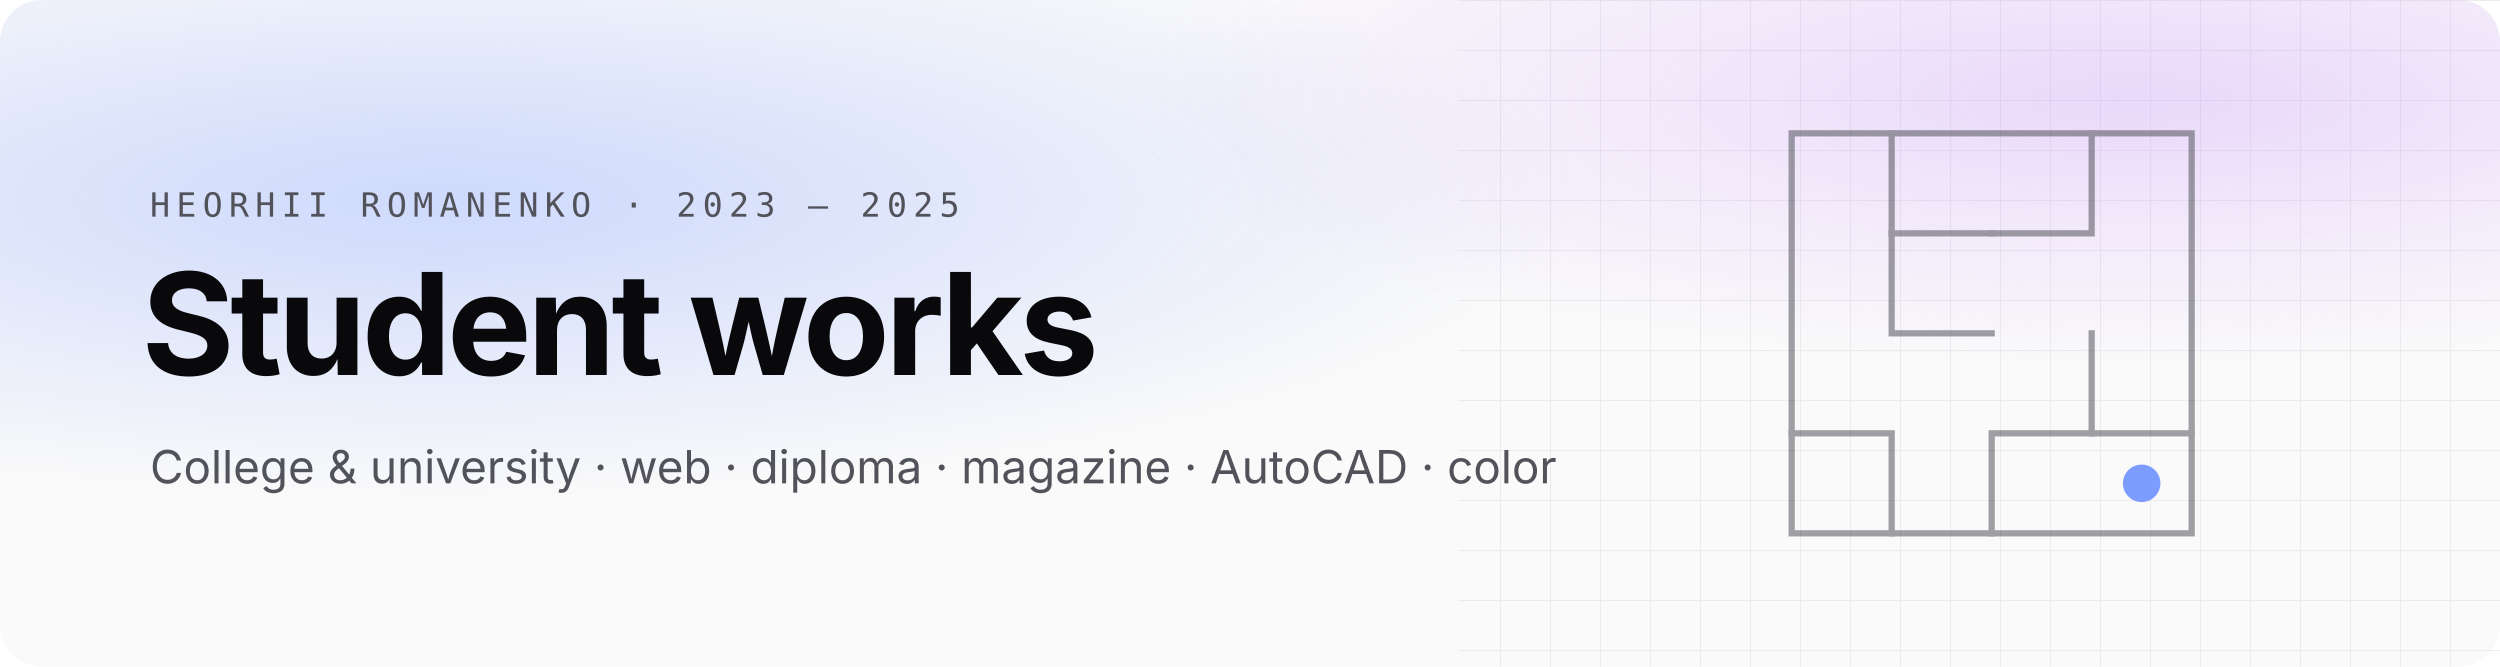
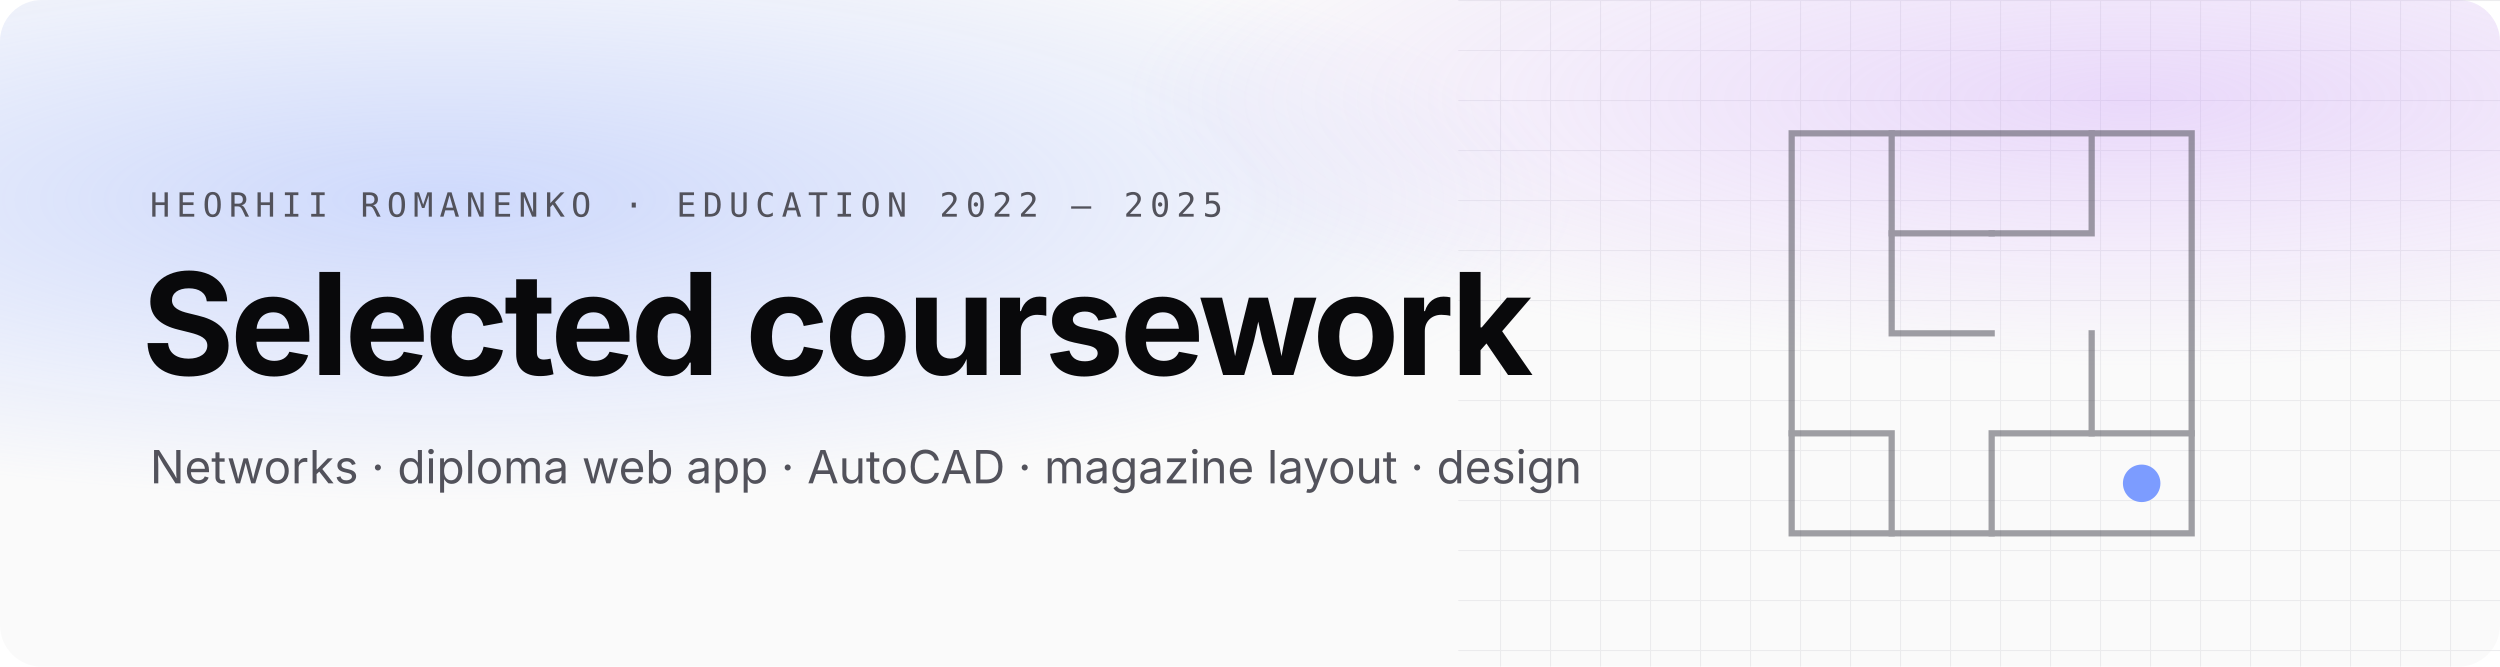
<svg xmlns="http://www.w3.org/2000/svg" width="1200" height="320" viewBox="0 0 1200 320">
  <defs>
    <radialGradient id="a" cx="18%" cy="30%" r="45%">
      <stop offset="0" stop-color="#7c9cff" stop-opacity=".35" />
      <stop offset="1" stop-color="#7c9cff" stop-opacity="0" />
    </radialGradient>
    <radialGradient id="b" cx="85%" cy="15%" r="40%">
      <stop offset="0" stop-color="#c084fc" stop-opacity=".28" />
      <stop offset="1" stop-color="#c084fc" stop-opacity="0" />
    </radialGradient>
    <pattern id="g" width="24" height="24" patternUnits="userSpaceOnUse">
      <path d="M24 0H0V24" fill="none" stroke="#e4e4e7" stroke-width="1" />
    </pattern>
  </defs>
  <rect width="1200" height="320" rx="20" fill="#fafafa" />
  <rect x="700" width="500" height="320" fill="url(#g)" opacity=".7" />
  <rect width="1200" height="320" rx="20" fill="url(#a)" />
  <rect width="1200" height="320" rx="20" fill="url(#b)" />
  <g fill="none" stroke="#52525b" stroke-width="3" stroke-linecap="square" opacity=".55" transform="translate(860 64)">
    <path d="M0 0H192V192H0Z" />
    <path d="M48 0V96H96" />
    <path d="M144 0V48H96" />
    <path d="M0 144H48V192" />
    <path d="M96 192V144H144V96" />
    <path d="M192 144H144" />
    <path d="M48 48H96" />
  </g>
  <circle cx="1028" cy="232" r="9" fill="#7c9cff" />
-   <text x="72" y="104" font-family="ui-monospace, SFMono-Regular, Menlo, monospace" font-size="16" letter-spacing="3" fill="#52525b">HEORHII ROMANENKO · 2023 – 2025</text>
-   <text x="68" y="180" font-family="-apple-system, BlinkMacSystemFont, Segoe UI, Inter, Roboto, sans-serif" font-size="68" font-weight="700" letter-spacing="-2" fill="#09090b">Student works</text>
-   <text x="72" y="232" font-family="-apple-system, BlinkMacSystemFont, Segoe UI, Inter, Roboto, sans-serif" font-size="22" fill="#52525b">College &amp; university · web · diploma · magazine · AutoCAD · color</text>
+   <text x="72" y="104" font-family="ui-monospace, SFMono-Regular, Menlo, monospace" font-size="16" letter-spacing="3" fill="#52525b">HEORHII ROMANENKO · EDUCATION 2022 – 2025</text>
+   <text x="68" y="180" font-family="-apple-system, BlinkMacSystemFont, Segoe UI, Inter, Roboto, sans-serif" font-size="68" font-weight="700" letter-spacing="-2" fill="#09090b">Selected coursework</text>
+   <text x="72" y="232" font-family="-apple-system, BlinkMacSystemFont, Segoe UI, Inter, Roboto, sans-serif" font-size="22" fill="#52525b">Networks · diploma web app · AutoCAD · magazine layout · design</text>
</svg>
